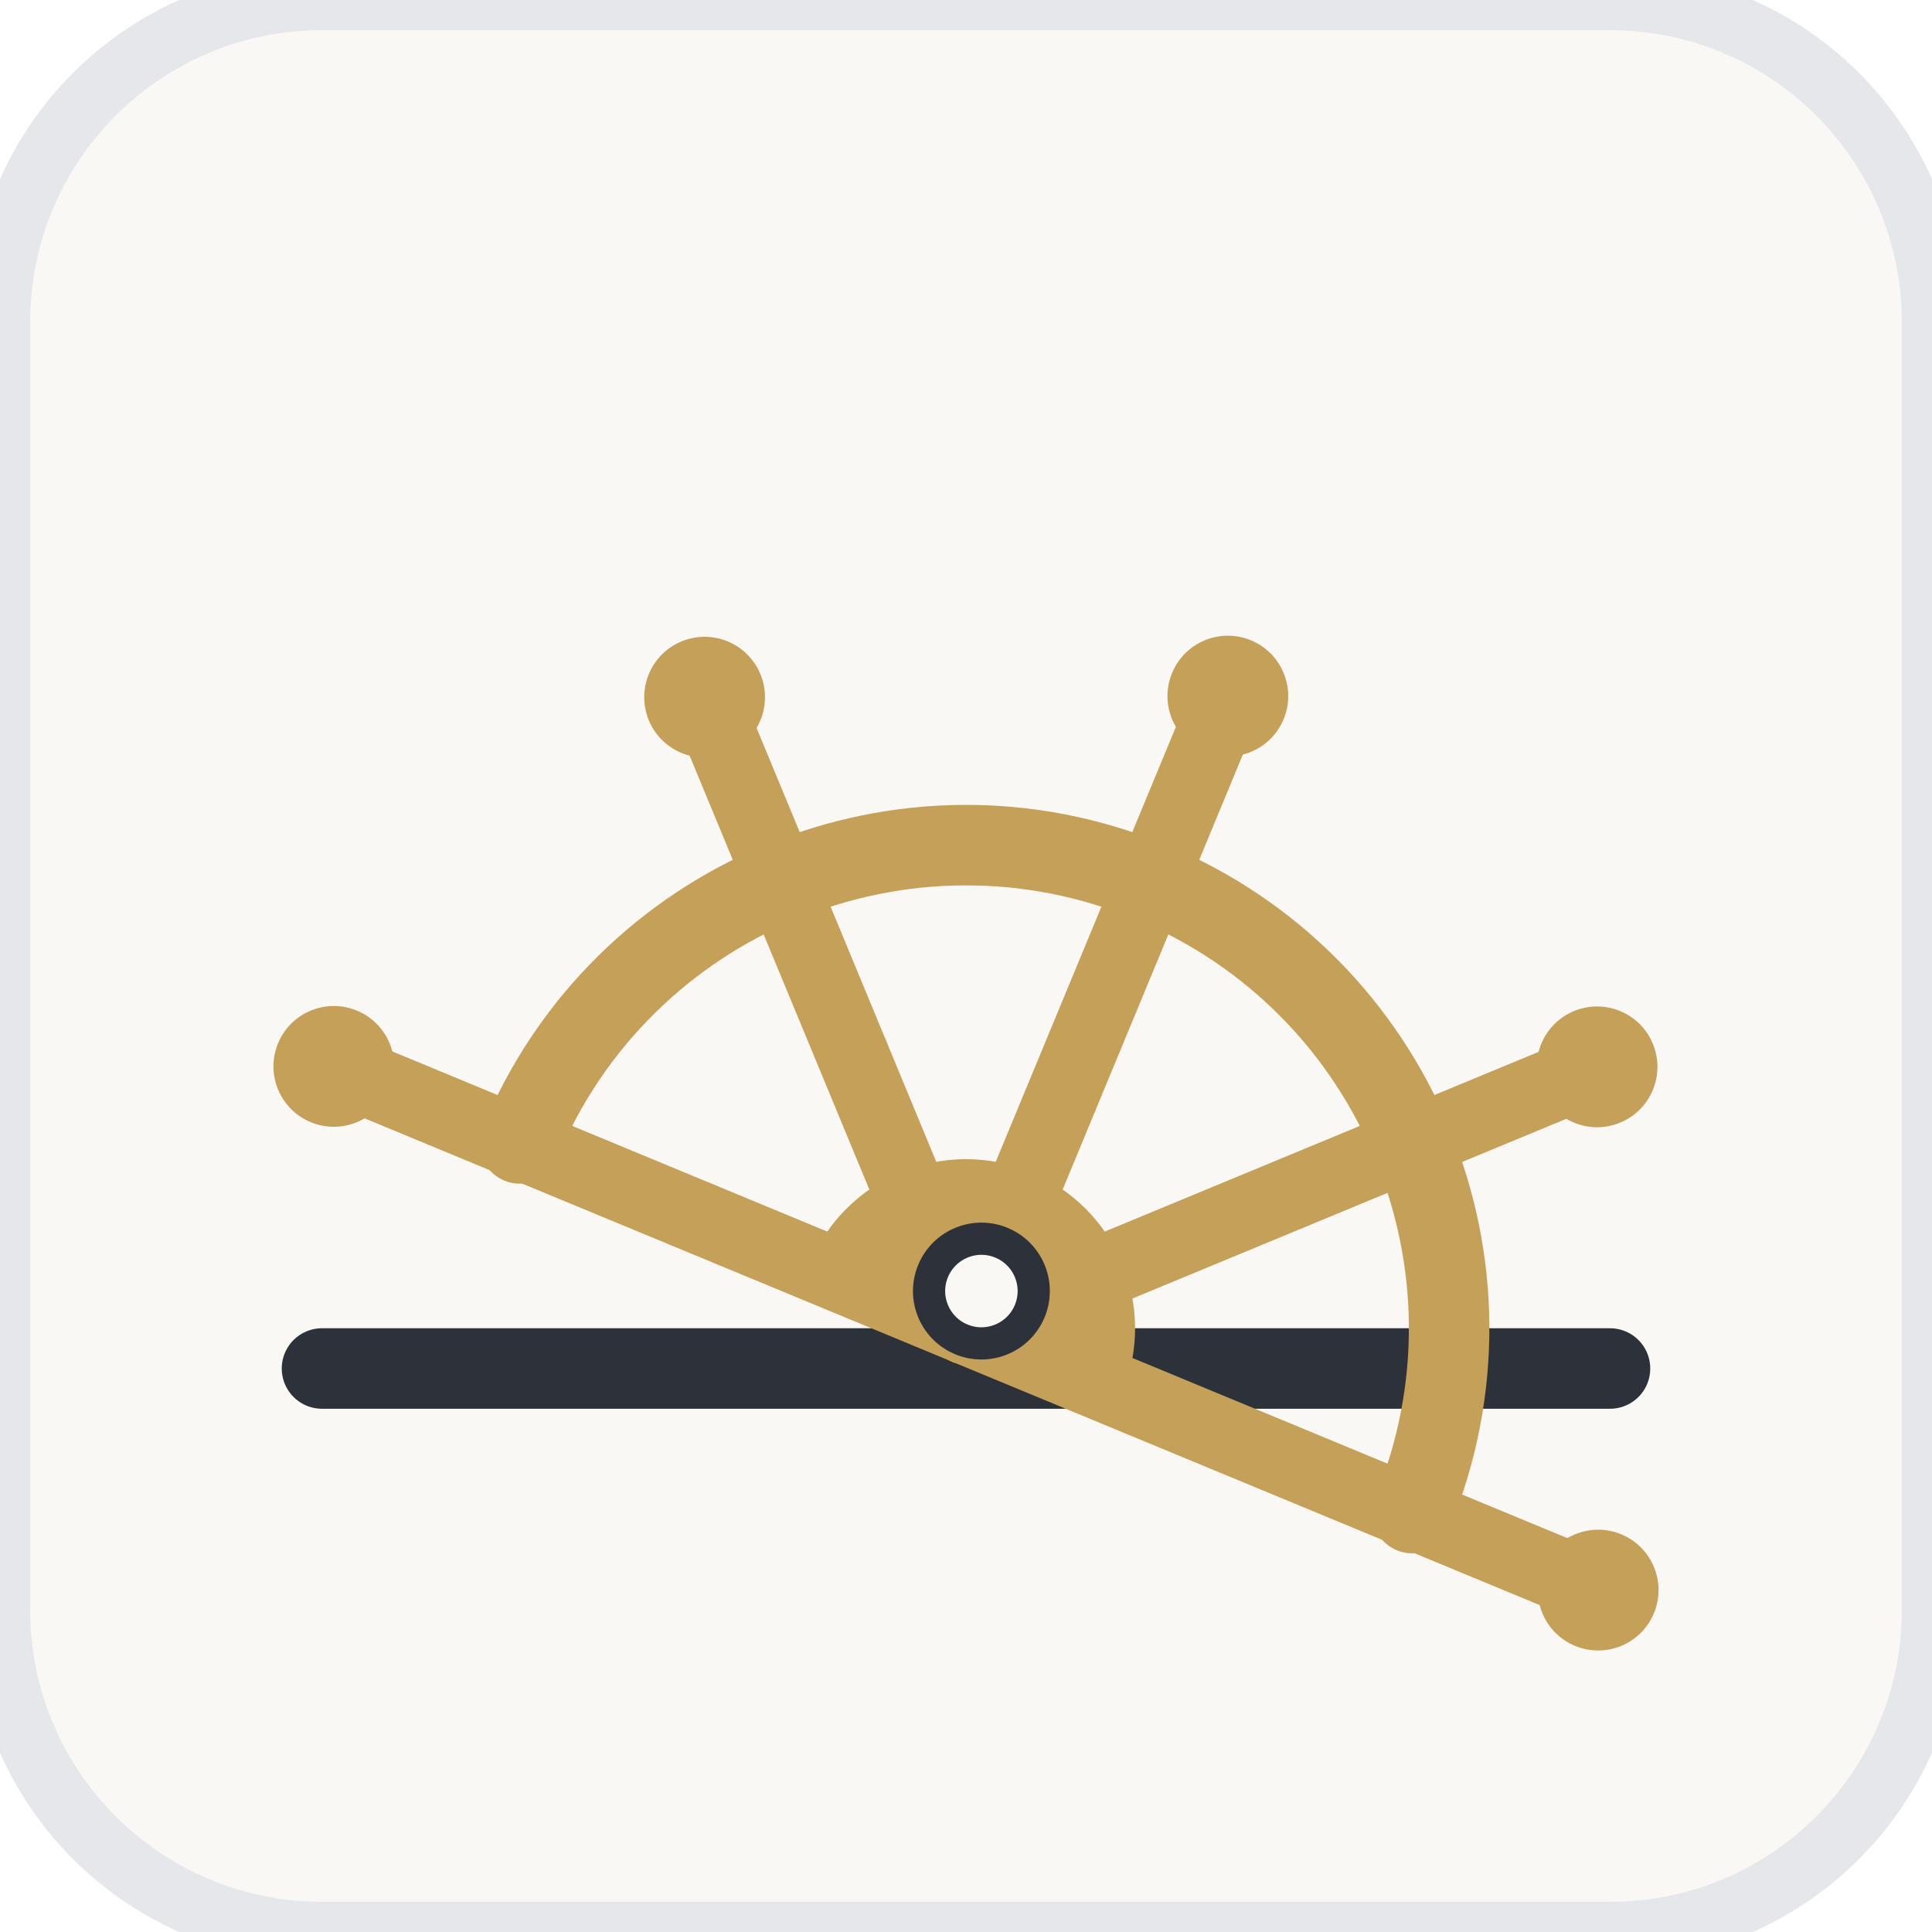
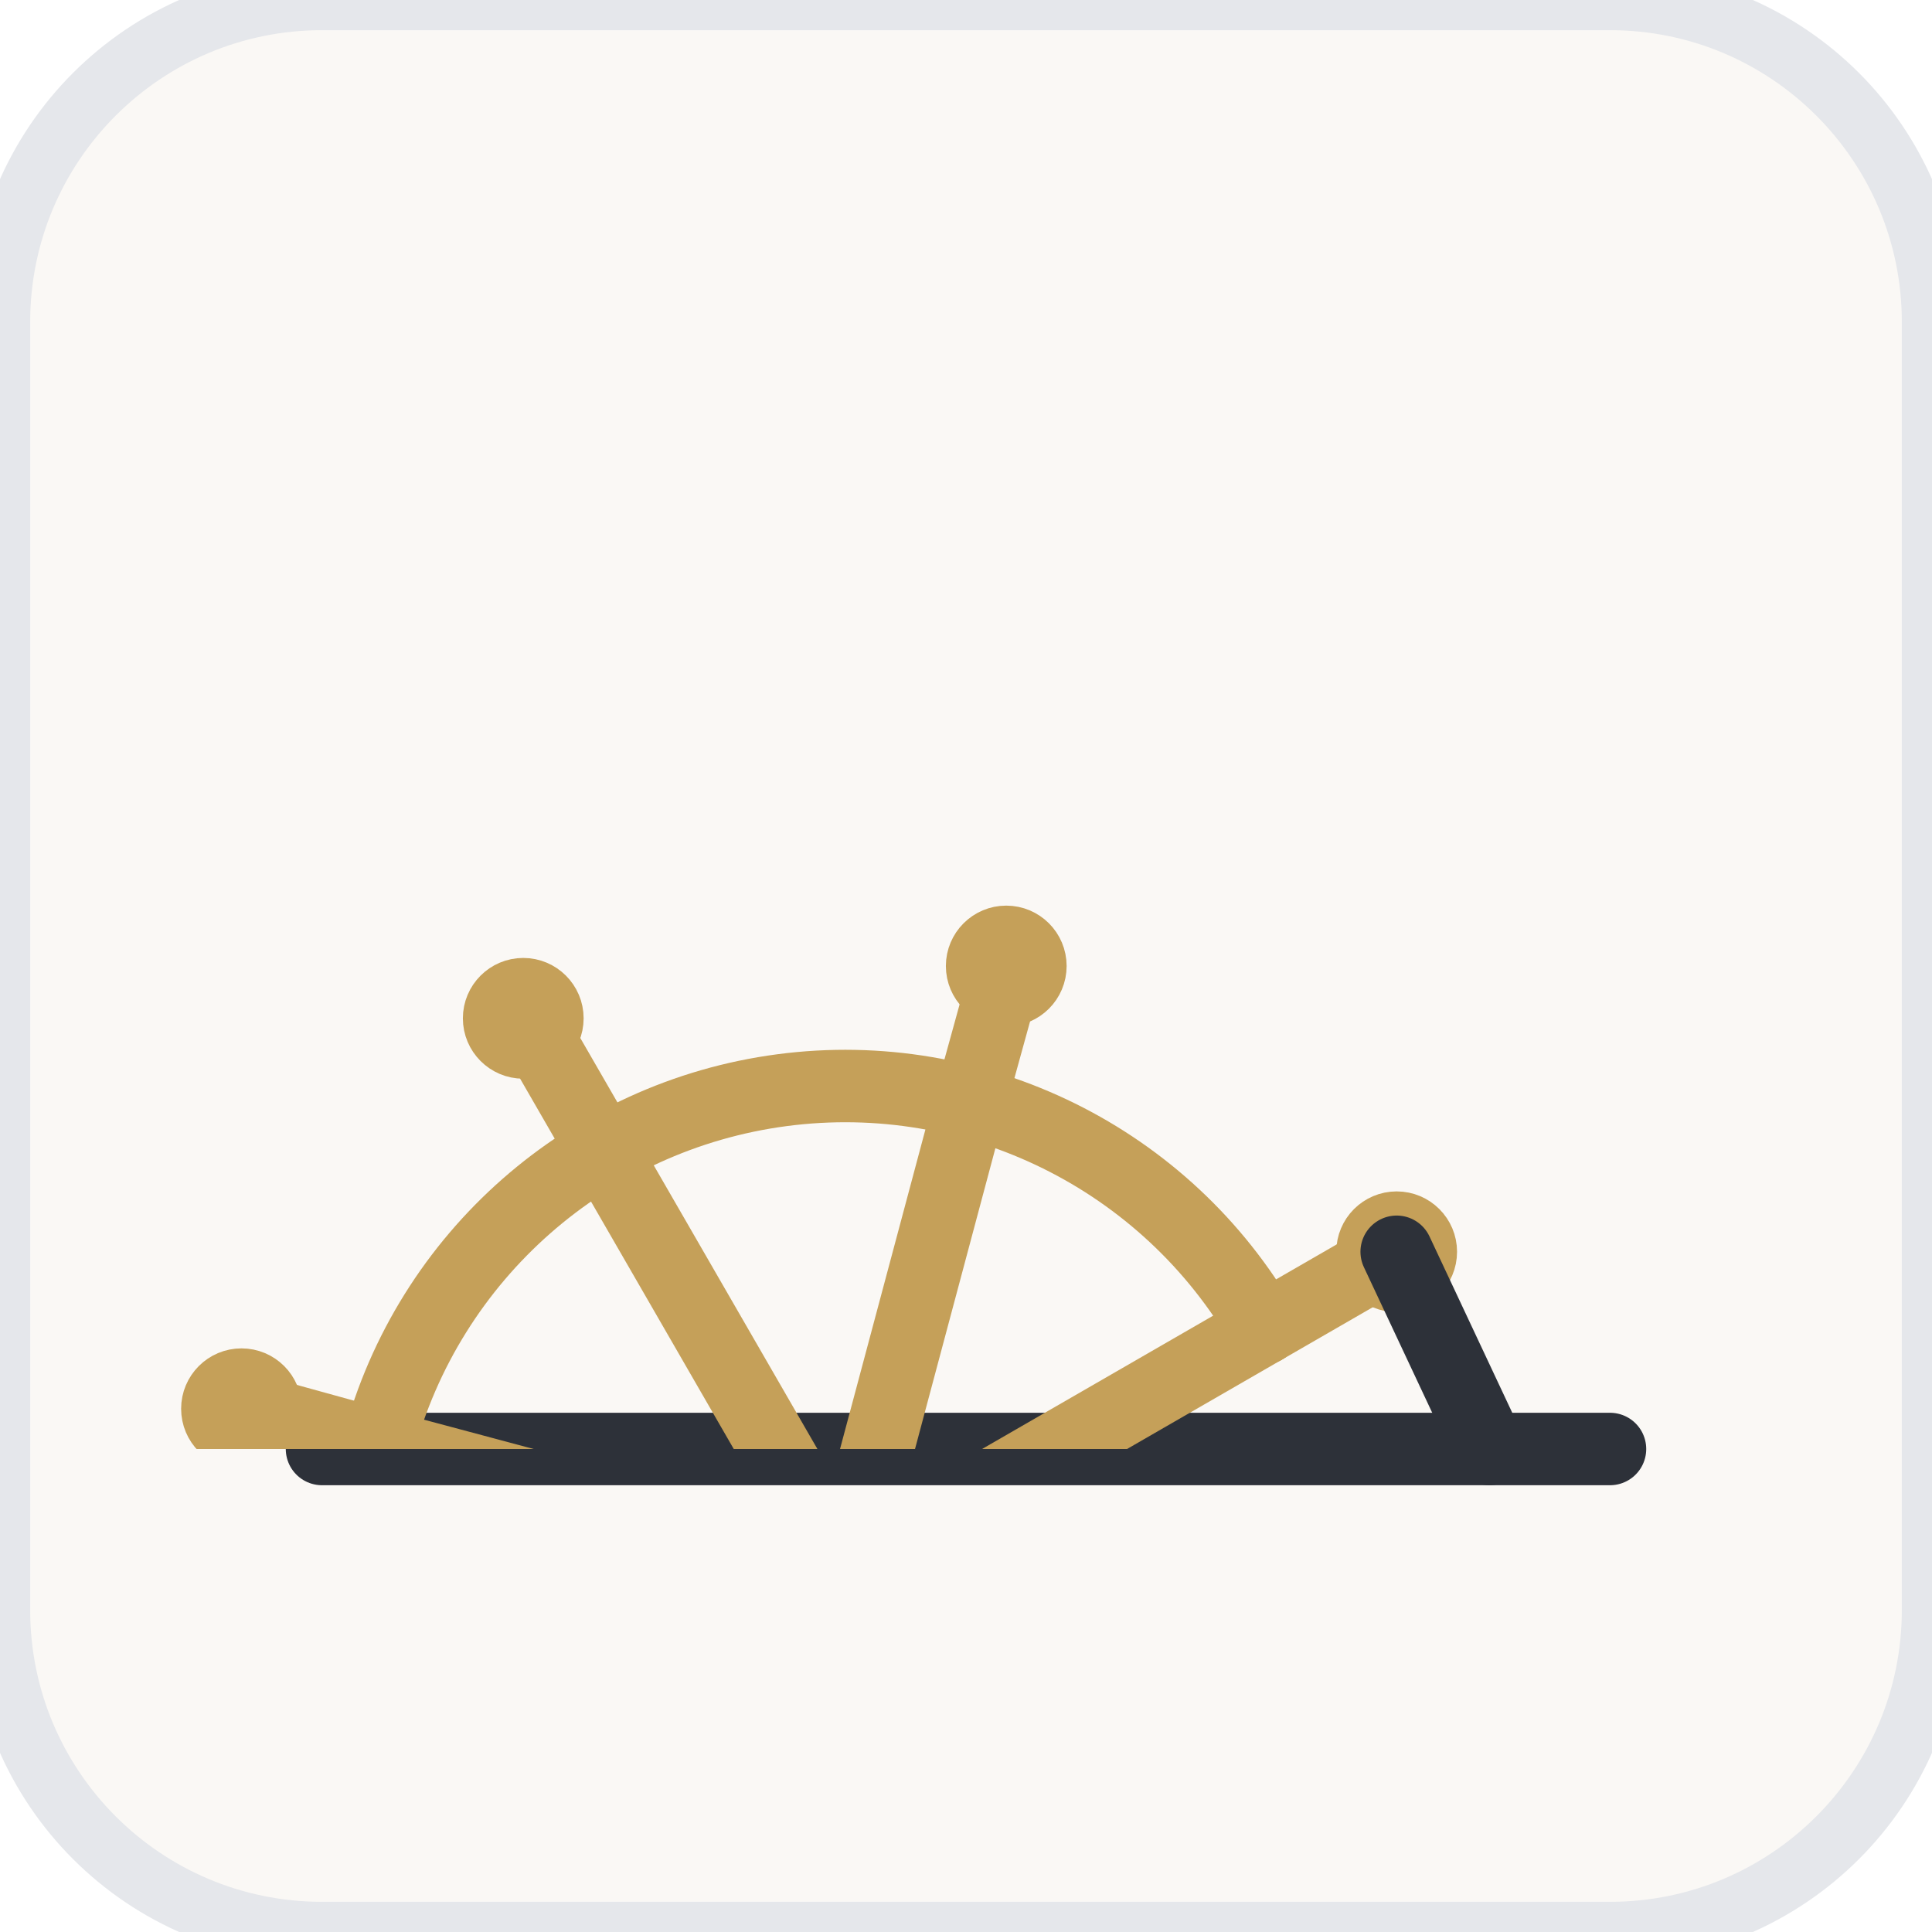
<svg xmlns="http://www.w3.org/2000/svg" viewBox="0 0 48 48" width="48" height="48">
+   <defs>
+     <clipPath id="stencil-cut-dormant">
+       <rect x="0" y="0" width="48" height="36" />
+     </clipPath>
+   </defs>
  <rect width="48" height="48" rx="8" fill="#FAF8F5" stroke="#E5E7EB" stroke-width="1.5" />
-   <line x1="8" y1="34" x2="40" y2="34" stroke="#2D3139" stroke-width="2" stroke-linecap="round" />
-   <g transform="translate(24, 33) rotate(22.5)">
-     <g stroke="#C5A059" stroke-width="1.8" stroke-linecap="round">
-       <line x1="0" y1="0" x2="0" y2="-17" />
-       <line x1="0" y1="0" x2="17" y2="0" />
-       <line x1="0" y1="0" x2="-17" y2="0" />
-       <line x1="0" y1="0" x2="12" y2="-12" />
-       <line x1="0" y1="0" x2="-12" y2="-12" />
-     </g>
-     <path d="M -12 0 A 12 12 0 1 1 12 0" fill="none" stroke="#C5A059" stroke-width="2.0" stroke-linecap="round" />
-     <path d="M -1.5 -17 A 1.5 1.5 0 1 1 1.5 -17 A 1.5 1.5 0 1 1 -1.5 -17 Z M 15.5 0 A 1.5 1.5 0 1 1 18.5 0 A 1.5 1.5 0 1 1 15.5 0 Z M -18.5 0 A 1.5 1.5 0 1 1 -15.5 0 A 1.5 1.5 0 1 1 -18.5 0 Z M 10.5 -12 A 1.5 1.5 0 1 1 13.5 -12 A 1.5 1.5 0 1 1 10.5 -12 Z M -13.5 -12 A 1.5 1.5 0 1 1 -10.5 -12 A 1.5 1.5 0 1 1 -13.5 -12 Z" fill="#C5A059" />
-     <path d="M -4.2 0 A 4.2 4.2 0 0 1 4.2 0 Z" fill="#C5A059" />
-     <circle cx="0" cy="-1" r="1.3" fill="#FAF8F5" stroke="#2D3139" stroke-width="0.8" />
+   <line x1="8" y1="36" x2="40" y2="36" stroke="#2D3139" stroke-width="1.8" stroke-linecap="round" />
+   <g clip-path="url(#stencil-cut-dormant)" stroke="#C5A059" stroke-linecap="round">
+     <line x1="21" y1="39" x2="9.4" y2="35.9" stroke-width="1.8" />
+     <line x1="21" y1="39" x2="15.0" y2="28.6" stroke-width="1.8" />
+     <line x1="21" y1="39" x2="24.1" y2="27.4" stroke-width="1.8" />
+     <line x1="21" y1="39" x2="31.4" y2="33.0" stroke-width="1.8" />
+     <path d="M 9.4 35.9 A 12 12 0 0 1 31.4 33.0" fill="none" stroke-width="1.8" />
+     <line x1="9.4" y1="35.9" x2="6.5" y2="35.1" stroke-width="1.8" />
+     <circle cx="6.0" cy="35.0" r="1.0" fill="#C5A059" />
+     <line x1="15.0" y1="28.6" x2="13.5" y2="26.0" stroke-width="1.8" />
+     <circle cx="13.0" cy="25.3" r="1.0" fill="#C5A059" />
+     <line x1="24.1" y1="27.4" x2="24.9" y2="24.5" stroke-width="1.8" />
+     <circle cx="25.0" cy="24.0" r="1.0" fill="#C5A059" />
+     <line x1="31.4" y1="33.0" x2="34.0" y2="31.5" stroke-width="1.8" />
+     <circle cx="34.7" cy="31.1" r="1.0" fill="#C5A059" />
  </g>
+   <path d="M 37 36 L 34.7 31.1" fill="none" stroke="#2D3139" stroke-width="1.8" stroke-linecap="round" />
</svg>
